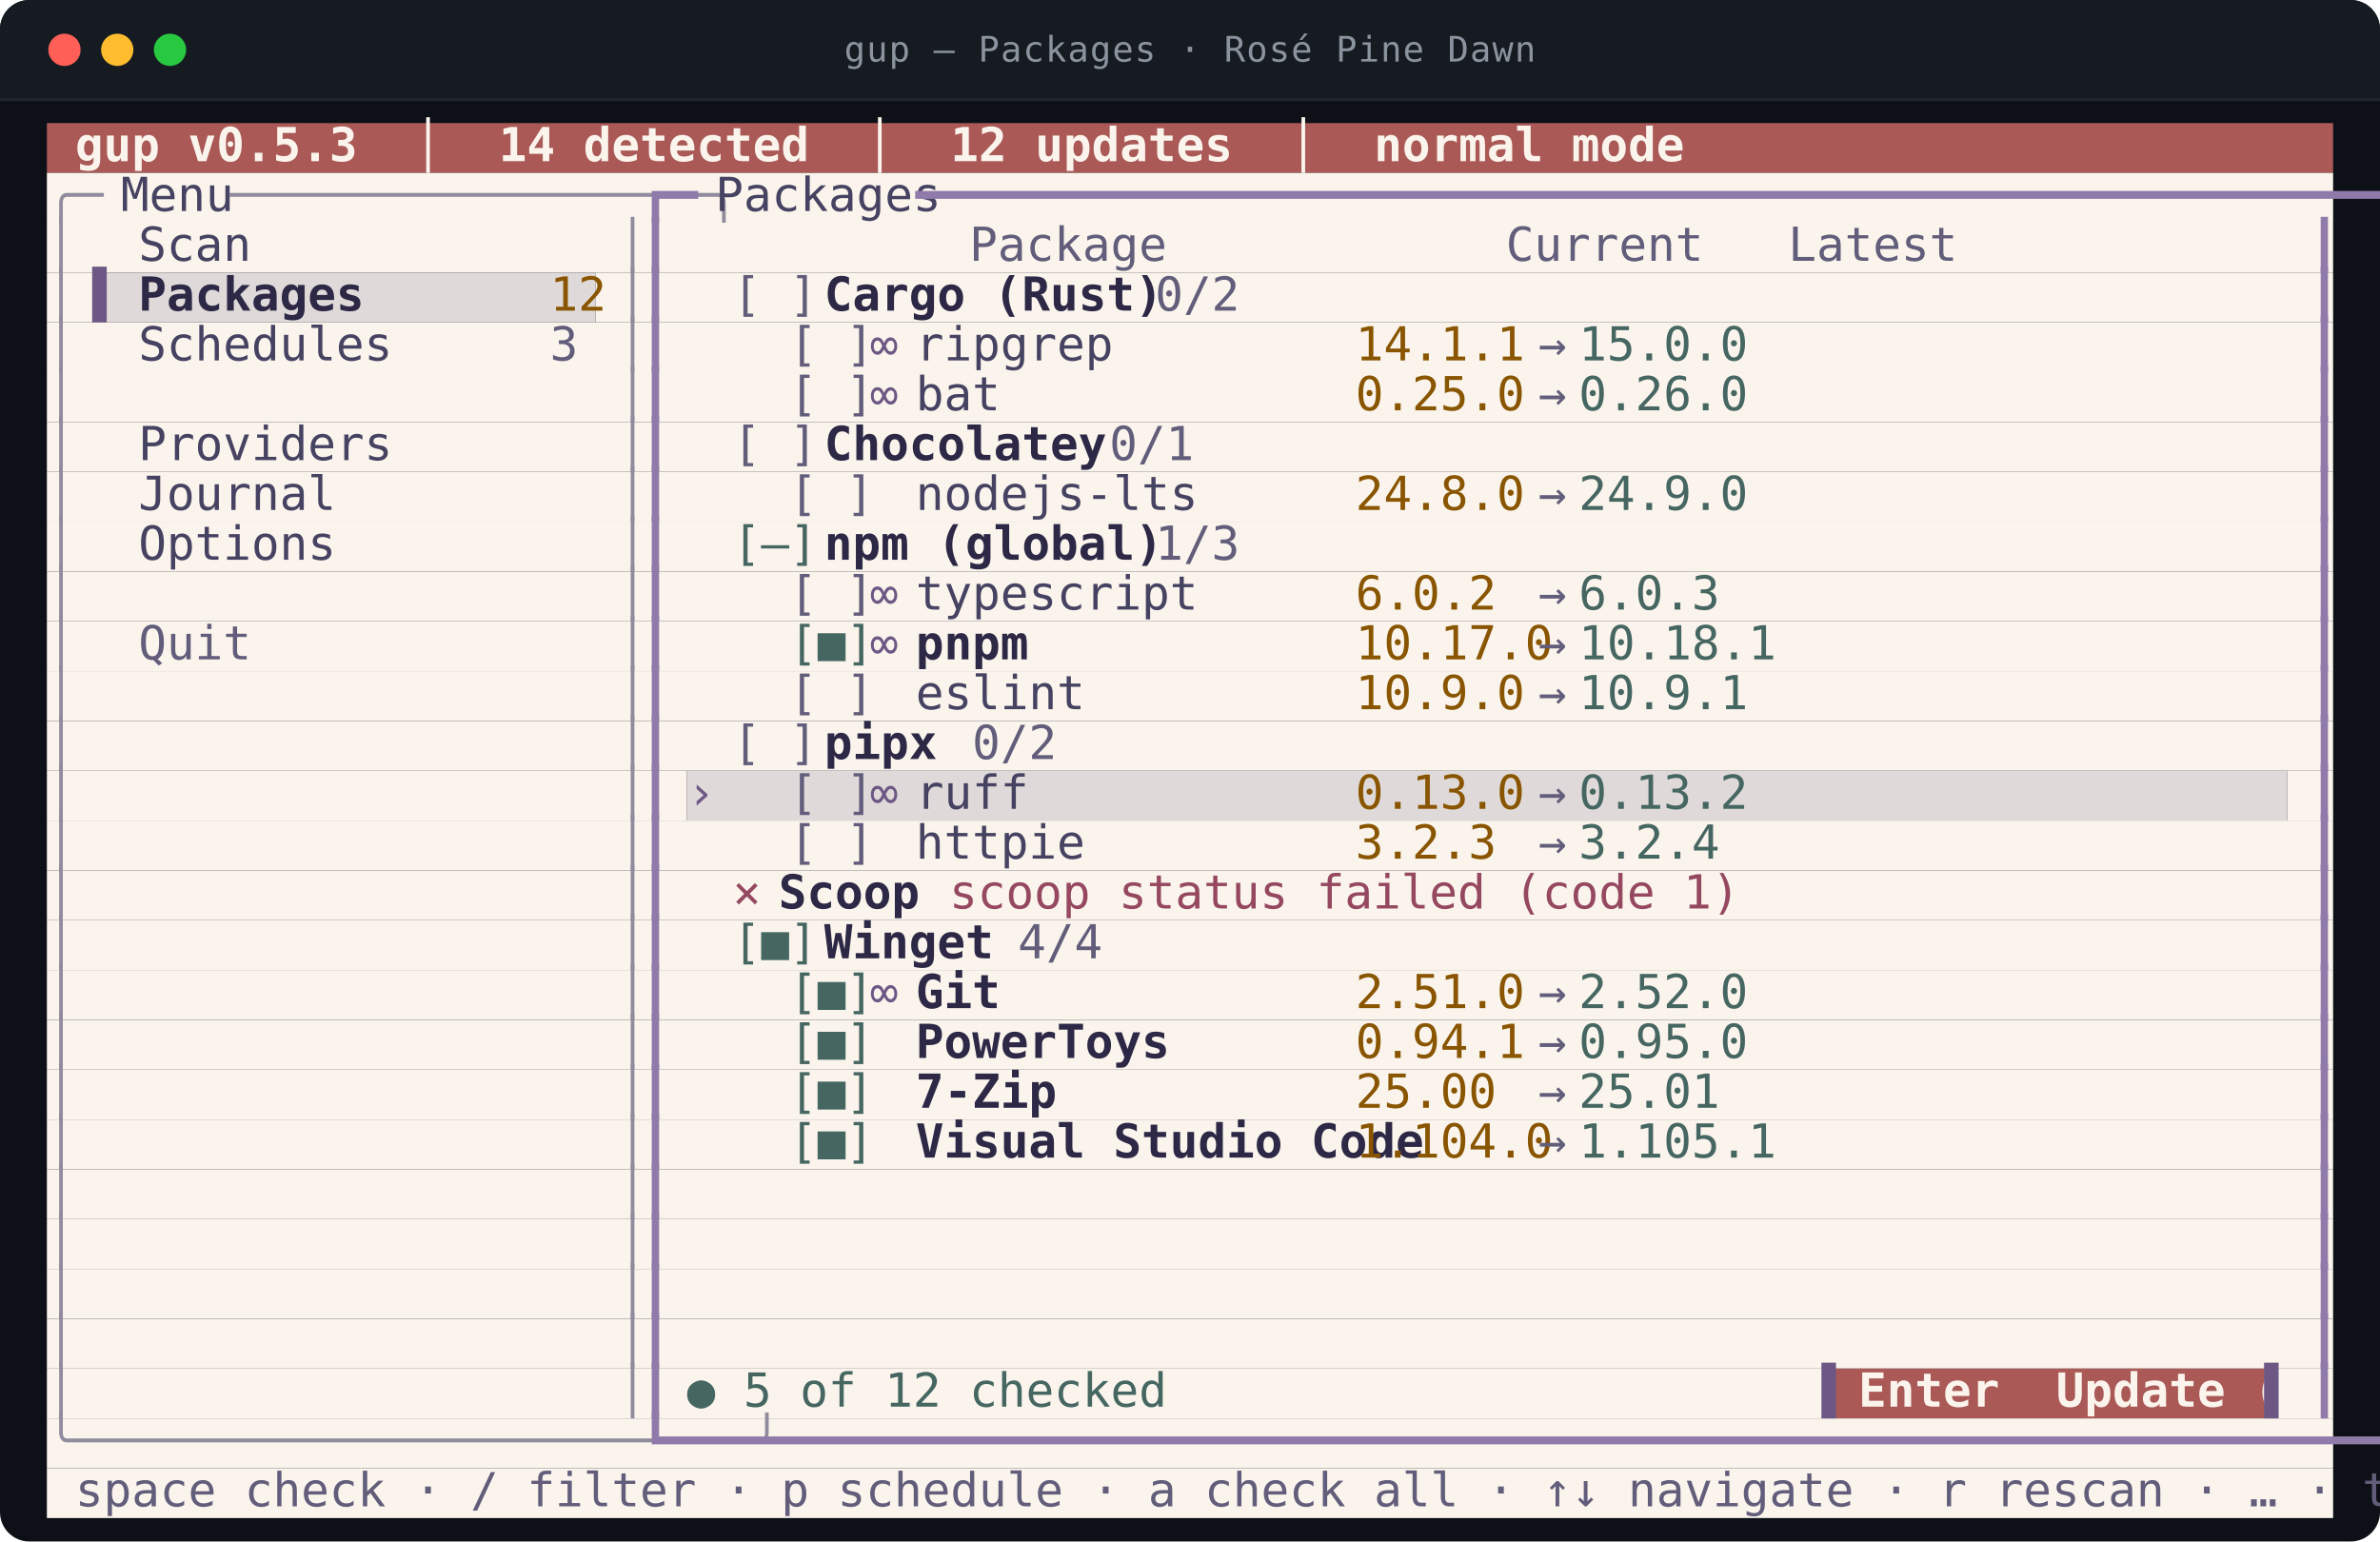
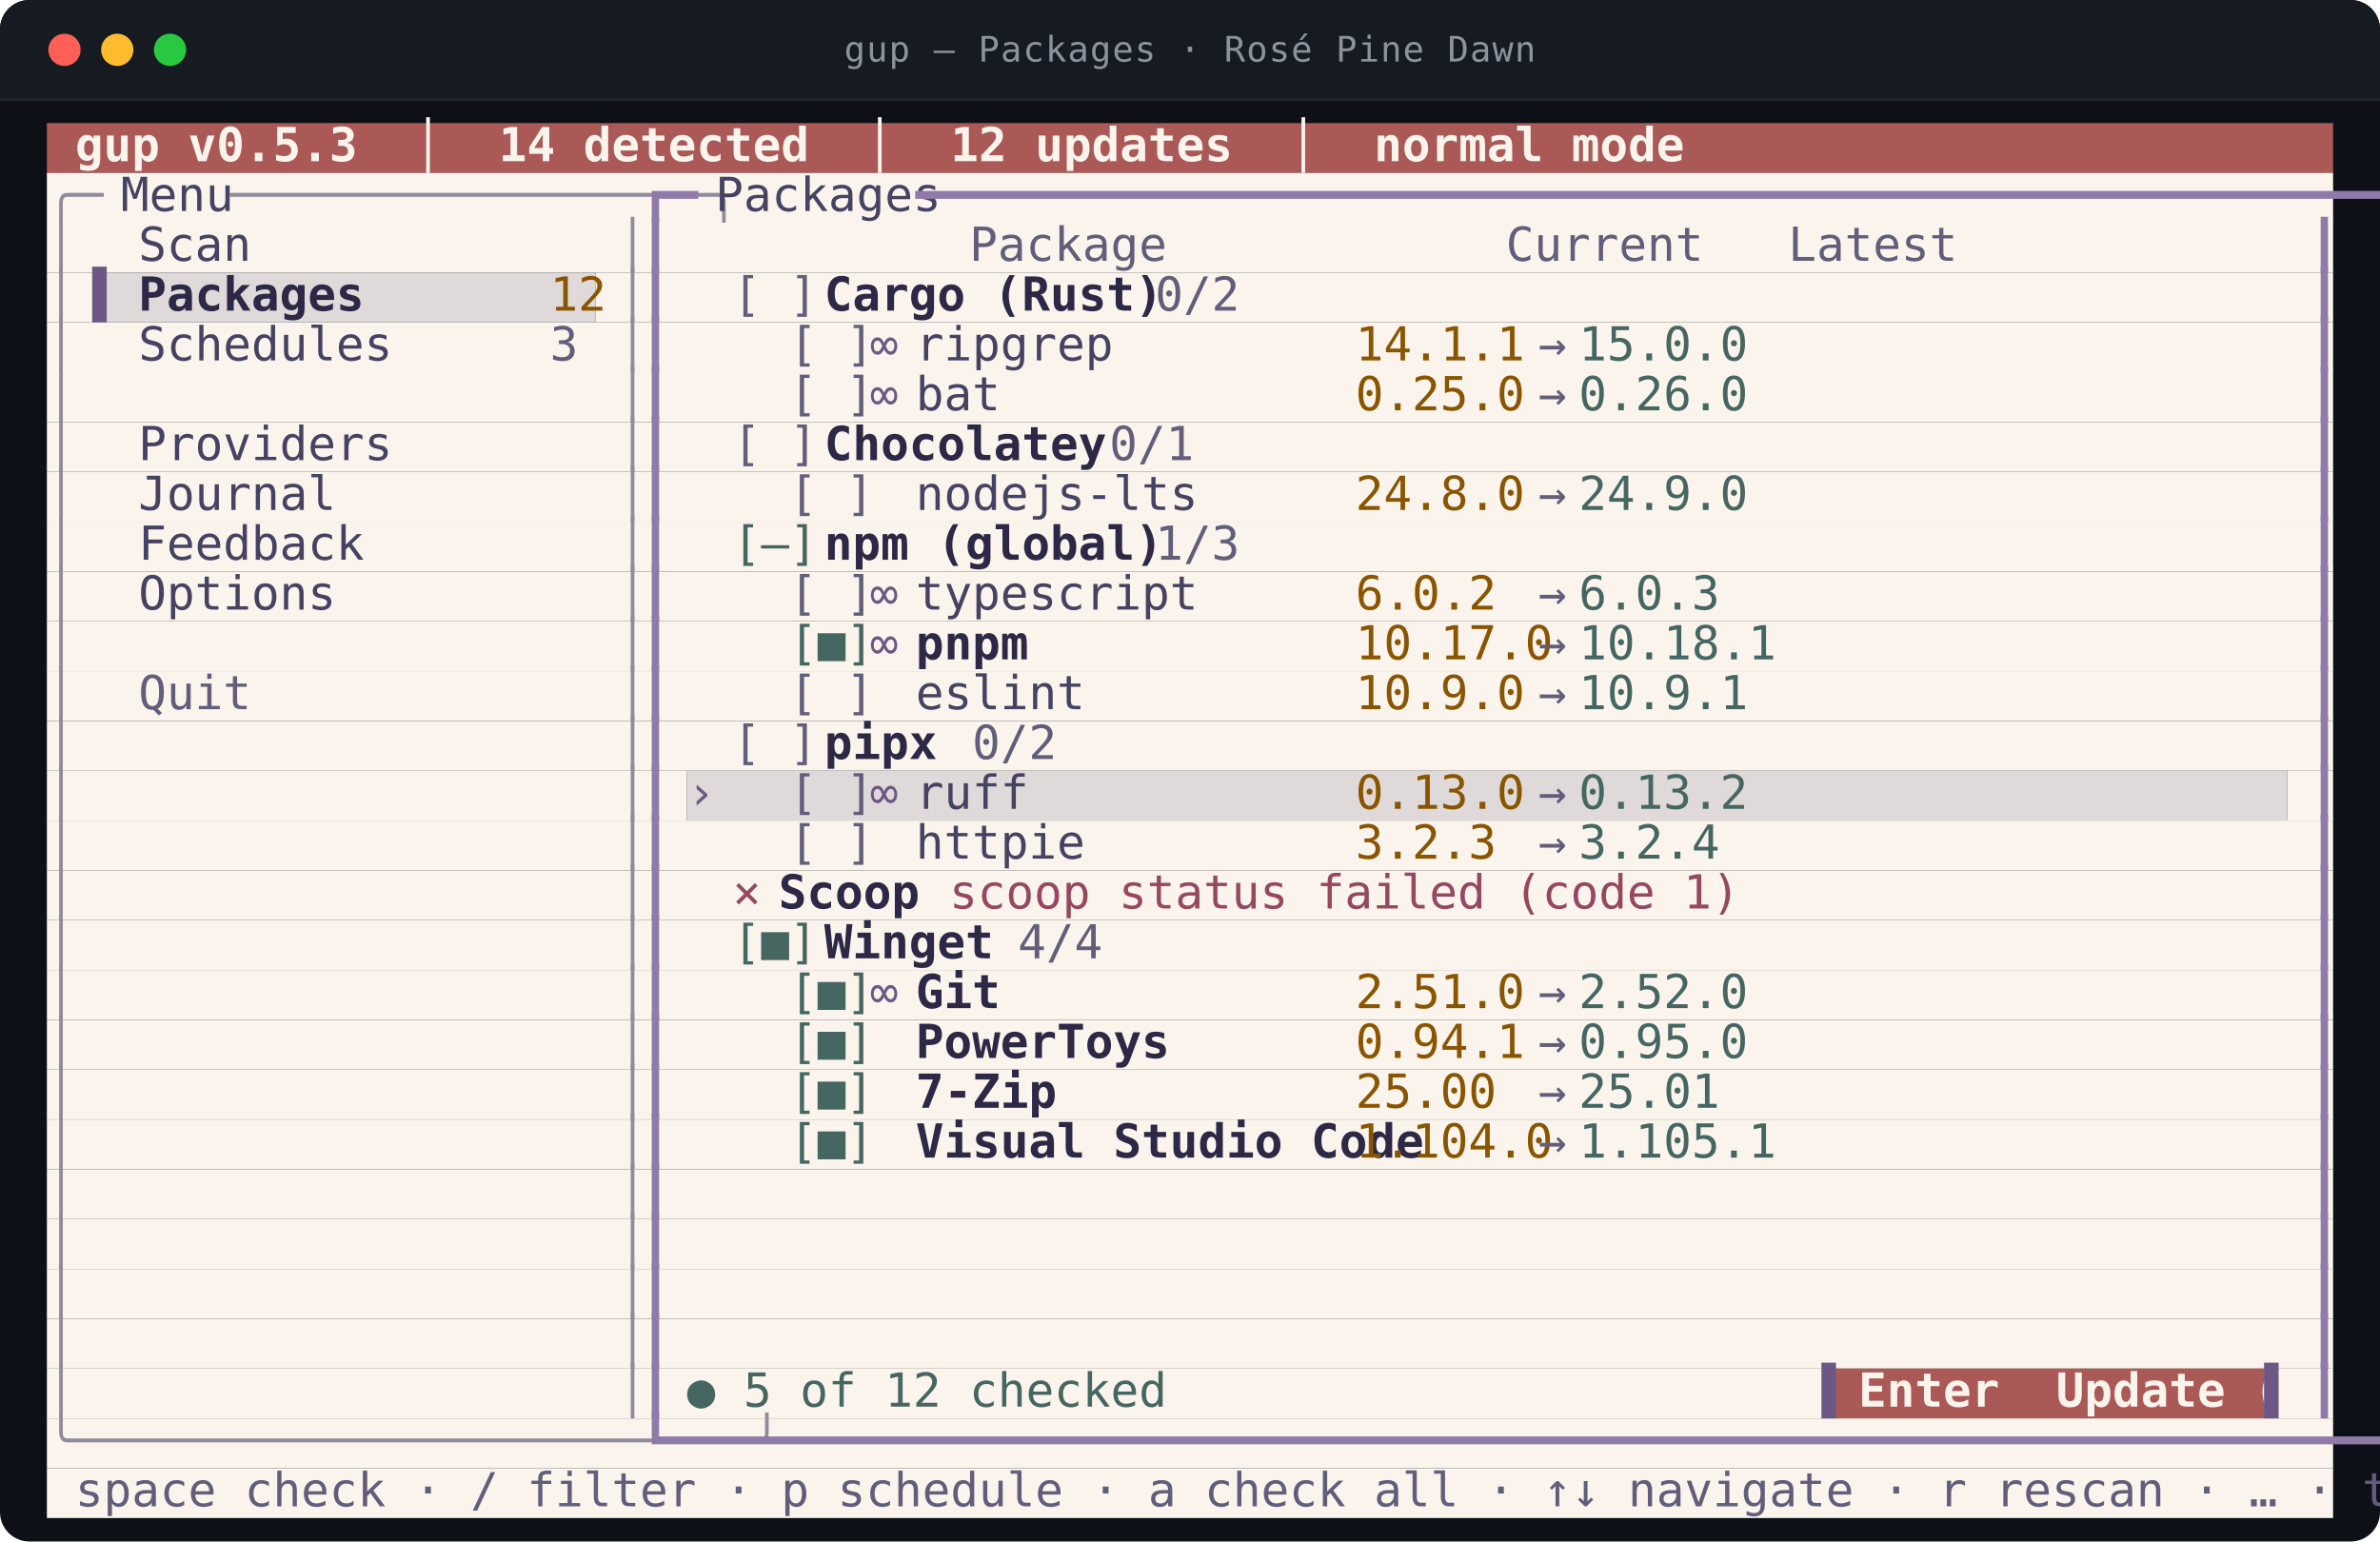
<svg xmlns="http://www.w3.org/2000/svg" viewBox="0 0 812.0 526.0" width="812.0" height="526.0" role="img" aria-labelledby="t d">
  <style>
text{font-family:ui-monospace,SFMono-Regular,"SF Mono",Menlo,Consolas,"DejaVu Sans Mono",monospace;font-size:16px}
.t{font-size:12px;letter-spacing:.4px;fill:#8b949e}
.b{font-weight:700}
.i{font-style:italic}
.u{text-decoration:underline}
.s{text-decoration:line-through}
.us{text-decoration:underline line-through}
.d{opacity:0.62}
.c0{fill:#aa5956}
.c1{fill:#faf4ed}
.c2{fill:#dfdad9}
.c3{fill:#908b9d}
.c4{fill:#464261}
.c5{fill:#907aa9}
.c6{fill:#625d7a}
.c7{fill:#6d5784}
.c8{fill:#2c2845}
.c9{fill:#895500}
.c10{fill:#466661}
.c11{fill:#95485f}
</style>
  <rect y="0.0" width="812.0" height="526.0" rx="10.0" fill="#0d1117" />
  <rect y="0.0" width="812.0" height="34.0" rx="10.0" fill="#161b22" />
  <rect y="24.0" width="812.0" height="10.0" fill="#161b22" />
  <line x1="0.0" y1="34.0" x2="812.0" y2="34.0" stroke="#21262d" />
  <circle cx="22.0" cy="17.0" r="5.5" fill="#ff5f57" />
  <circle cx="40.0" cy="17.0" r="5.5" fill="#febc2e" />
  <circle cx="58.0" cy="17.0" r="5.5" fill="#28c840" />
  <text class="t" x="406.0" y="21.0" text-anchor="middle">gup — Packages · Rosé Pine Dawn</text>
  <rect class="c0" x="16.0" y="42.0" width="780.0" height="17.0" />
  <rect class="c1" x="16.0" y="59.0" width="780.0" height="17.0" />
  <rect class="c1" x="16.0" y="76.0" width="780.0" height="17.0" />
  <rect class="c1" x="16.0" y="93.0" width="15.6" height="17.0" />
  <rect class="c2" x="31.6" y="93.0" width="171.6" height="17.0" />
  <rect class="c1" x="203.2" y="93.0" width="592.8" height="17.0" />
  <rect class="c1" x="16.0" y="110.0" width="780.0" height="17.0" />
  <rect class="c1" x="16.0" y="127.0" width="780.0" height="17.0" />
  <rect class="c1" x="16.0" y="144.0" width="780.0" height="17.0" />
  <rect class="c1" x="16.0" y="161.0" width="780.0" height="17.0" />
  <rect class="c1" x="16.0" y="178.0" width="780.0" height="17.0" />
  <rect class="c1" x="16.0" y="195.0" width="780.0" height="17.0" />
  <rect class="c1" x="16.0" y="212.0" width="780.0" height="17.0" />
  <rect class="c1" x="16.0" y="229.0" width="780.0" height="17.0" />
  <rect class="c1" x="16.0" y="246.0" width="780.0" height="17.0" />
  <rect class="c1" x="16.0" y="263.0" width="218.4" height="17.0" />
  <rect class="c2" x="234.4" y="263.0" width="546.0" height="17.0" />
  <rect class="c1" x="780.4" y="263.0" width="15.6" height="17.0" />
  <rect class="c1" x="16.0" y="280.0" width="780.0" height="17.0" />
  <rect class="c1" x="16.0" y="297.0" width="780.0" height="17.0" />
  <rect class="c1" x="16.0" y="314.0" width="780.0" height="17.0" />
  <rect class="c1" x="16.0" y="331.0" width="780.0" height="17.0" />
  <rect class="c1" x="16.0" y="348.0" width="780.0" height="17.0" />
  <rect class="c1" x="16.0" y="365.0" width="780.0" height="17.0" />
  <rect class="c1" x="16.0" y="382.0" width="780.0" height="17.0" />
  <rect class="c1" x="16.0" y="399.0" width="780.0" height="17.0" />
  <rect class="c1" x="16.0" y="416.0" width="780.0" height="17.0" />
  <rect class="c1" x="16.0" y="433.0" width="780.0" height="17.0" />
  <rect class="c1" x="16.0" y="450.0" width="780.0" height="17.0" />
  <rect class="c1" x="16.0" y="467.0" width="608.4" height="17.0" />
  <rect class="c0" x="624.4" y="467.0" width="148.2" height="17.0" />
  <rect class="c1" x="772.6" y="467.0" width="23.4" height="17.0" />
  <rect class="c1" x="16.0" y="484.0" width="780.0" height="17.0" />
  <rect class="c1" x="16.0" y="501.0" width="780.0" height="17.0" />
  <text class="c1 b" x="16.0" y="55.0" textLength="452.4" lengthAdjust="spacingAndGlyphs" xml:space="preserve"> gup v0.5.3  │  14 detected  │  12 updates  │  normal mode</text>
  <text class="c3" x="16.0" y="72.0" textLength="15.6" lengthAdjust="spacingAndGlyphs" xml:space="preserve">╭─</text>
  <text class="c4" x="31.6" y="72.0" textLength="46.8" lengthAdjust="spacingAndGlyphs" xml:space="preserve"> Menu </text>
  <text class="c3" x="78.4" y="72.0" textLength="140.4" lengthAdjust="spacingAndGlyphs" xml:space="preserve">─────────────────╮</text>
  <text class="c5" x="218.8" y="72.0" textLength="15.6" lengthAdjust="spacingAndGlyphs" xml:space="preserve">┏━</text>
  <text class="c4" x="234.4" y="72.0" textLength="78.0" lengthAdjust="spacingAndGlyphs" xml:space="preserve"> Packages </text>
  <text class="c5" x="312.4" y="72.0" textLength="483.6" lengthAdjust="spacingAndGlyphs" xml:space="preserve">━━━━━━━━━━━━━━━━━━━━━━━━━━━━━━━━━━━━━━━━━━━━━━━━━━━━━━━━━━━━━┓</text>
  <text class="c3" x="16.0" y="89.0" textLength="7.8" lengthAdjust="spacingAndGlyphs" xml:space="preserve">│</text>
  <text class="c4" x="47.2" y="89.0" textLength="140.4" lengthAdjust="spacingAndGlyphs" xml:space="preserve">Scan              </text>
  <text class="c3" x="211.0" y="89.0" textLength="7.8" lengthAdjust="spacingAndGlyphs" xml:space="preserve">│</text>
  <text class="c5" x="218.8" y="89.0" textLength="7.8" lengthAdjust="spacingAndGlyphs" xml:space="preserve">┃</text>
  <text class="c6" x="234.4" y="89.0" textLength="366.6" lengthAdjust="spacingAndGlyphs" xml:space="preserve">          Package            Current   Latest  </text>
  <text class="c5" x="788.2" y="89.0" textLength="7.8" lengthAdjust="spacingAndGlyphs" xml:space="preserve">┃</text>
  <text class="c3" x="16.0" y="106.0" textLength="7.8" lengthAdjust="spacingAndGlyphs" xml:space="preserve">│</text>
  <text class="c7" x="31.6" y="106.0" textLength="15.6" lengthAdjust="spacingAndGlyphs" xml:space="preserve">▌ </text>
  <text class="c8 b" x="47.2" y="106.0" textLength="140.4" lengthAdjust="spacingAndGlyphs" xml:space="preserve">Packages          </text>
  <text class="c9" x="187.6" y="106.0" textLength="15.6" lengthAdjust="spacingAndGlyphs" xml:space="preserve">12</text>
  <text class="c3" x="211.0" y="106.0" textLength="7.8" lengthAdjust="spacingAndGlyphs" xml:space="preserve">│</text>
  <text class="c5" x="218.8" y="106.0" textLength="7.8" lengthAdjust="spacingAndGlyphs" xml:space="preserve">┃</text>
  <text class="c6" x="250.0" y="106.0" textLength="31.2" lengthAdjust="spacingAndGlyphs" xml:space="preserve">[ ] </text>
  <text class="c8 b" x="281.2" y="106.0" textLength="93.6" lengthAdjust="spacingAndGlyphs" xml:space="preserve">Cargo (Rust)</text>
  <text class="c6" x="374.8" y="106.0" textLength="39.0" lengthAdjust="spacingAndGlyphs" xml:space="preserve">  0/2</text>
  <text class="c5" x="788.2" y="106.0" textLength="7.8" lengthAdjust="spacingAndGlyphs" xml:space="preserve">┃</text>
  <text class="c3" x="16.0" y="123.0" textLength="7.8" lengthAdjust="spacingAndGlyphs" xml:space="preserve">│</text>
  <text class="c4" x="47.2" y="123.0" textLength="140.4" lengthAdjust="spacingAndGlyphs" xml:space="preserve">Schedules         </text>
  <text class="c6" x="187.6" y="123.0" textLength="7.8" lengthAdjust="spacingAndGlyphs" xml:space="preserve">3</text>
  <text class="c3" x="211.0" y="123.0" textLength="7.8" lengthAdjust="spacingAndGlyphs" xml:space="preserve">│</text>
  <text class="c5" x="218.8" y="123.0" textLength="7.8" lengthAdjust="spacingAndGlyphs" xml:space="preserve">┃</text>
  <text class="c6" x="250.0" y="123.0" textLength="46.8" lengthAdjust="spacingAndGlyphs" xml:space="preserve">  [ ] </text>
  <text class="c7" x="296.8" y="123.0" textLength="15.6" lengthAdjust="spacingAndGlyphs" xml:space="preserve">∞ </text>
  <text class="c4" x="312.4" y="123.0" textLength="140.4" lengthAdjust="spacingAndGlyphs" xml:space="preserve">ripgrep           </text>
  <text class="c9" x="452.8" y="123.0" textLength="62.4" lengthAdjust="spacingAndGlyphs" xml:space="preserve"> 14.1.1 </text>
  <text class="c6" x="515.2" y="123.0" textLength="23.4" lengthAdjust="spacingAndGlyphs" xml:space="preserve"> → </text>
  <text class="c10" x="538.6" y="123.0" textLength="54.6" lengthAdjust="spacingAndGlyphs" xml:space="preserve">15.0.0 </text>
  <text class="c5" x="788.2" y="123.0" textLength="7.8" lengthAdjust="spacingAndGlyphs" xml:space="preserve">┃</text>
  <text class="c3" x="16.0" y="140.0" textLength="7.8" lengthAdjust="spacingAndGlyphs" xml:space="preserve">│</text>
  <text class="c3" x="211.0" y="140.0" textLength="7.8" lengthAdjust="spacingAndGlyphs" xml:space="preserve">│</text>
  <text class="c5" x="218.8" y="140.0" textLength="7.8" lengthAdjust="spacingAndGlyphs" xml:space="preserve">┃</text>
  <text class="c6" x="250.0" y="140.0" textLength="46.8" lengthAdjust="spacingAndGlyphs" xml:space="preserve">  [ ] </text>
  <text class="c7" x="296.8" y="140.0" textLength="15.6" lengthAdjust="spacingAndGlyphs" xml:space="preserve">∞ </text>
  <text class="c4" x="312.4" y="140.0" textLength="140.4" lengthAdjust="spacingAndGlyphs" xml:space="preserve">bat               </text>
  <text class="c9" x="452.8" y="140.0" textLength="62.4" lengthAdjust="spacingAndGlyphs" xml:space="preserve"> 0.25.0 </text>
  <text class="c6" x="515.2" y="140.0" textLength="23.4" lengthAdjust="spacingAndGlyphs" xml:space="preserve"> → </text>
  <text class="c10" x="538.6" y="140.0" textLength="54.6" lengthAdjust="spacingAndGlyphs" xml:space="preserve">0.26.0 </text>
  <text class="c5" x="788.2" y="140.0" textLength="7.8" lengthAdjust="spacingAndGlyphs" xml:space="preserve">┃</text>
  <text class="c3" x="16.0" y="157.0" textLength="7.8" lengthAdjust="spacingAndGlyphs" xml:space="preserve">│</text>
  <text class="c4" x="47.2" y="157.0" textLength="140.4" lengthAdjust="spacingAndGlyphs" xml:space="preserve">Providers         </text>
  <text class="c3" x="211.0" y="157.0" textLength="7.8" lengthAdjust="spacingAndGlyphs" xml:space="preserve">│</text>
  <text class="c5" x="218.8" y="157.0" textLength="7.8" lengthAdjust="spacingAndGlyphs" xml:space="preserve">┃</text>
  <text class="c6" x="250.0" y="157.0" textLength="31.2" lengthAdjust="spacingAndGlyphs" xml:space="preserve">[ ] </text>
  <text class="c8 b" x="281.2" y="157.0" textLength="78.0" lengthAdjust="spacingAndGlyphs" xml:space="preserve">Chocolatey</text>
  <text class="c6" x="359.2" y="157.0" textLength="39.0" lengthAdjust="spacingAndGlyphs" xml:space="preserve">  0/1</text>
  <text class="c5" x="788.2" y="157.0" textLength="7.8" lengthAdjust="spacingAndGlyphs" xml:space="preserve">┃</text>
  <text class="c3" x="16.0" y="174.0" textLength="7.8" lengthAdjust="spacingAndGlyphs" xml:space="preserve">│</text>
  <text class="c4" x="47.2" y="174.0" textLength="140.4" lengthAdjust="spacingAndGlyphs" xml:space="preserve">Journal           </text>
  <text class="c3" x="211.0" y="174.0" textLength="7.8" lengthAdjust="spacingAndGlyphs" xml:space="preserve">│</text>
  <text class="c5" x="218.8" y="174.0" textLength="7.8" lengthAdjust="spacingAndGlyphs" xml:space="preserve">┃</text>
  <text class="c6" x="250.0" y="174.0" textLength="46.8" lengthAdjust="spacingAndGlyphs" xml:space="preserve">  [ ] </text>
  <text class="c4" x="312.4" y="174.0" textLength="140.4" lengthAdjust="spacingAndGlyphs" xml:space="preserve">nodejs-lts        </text>
  <text class="c9" x="452.8" y="174.0" textLength="62.4" lengthAdjust="spacingAndGlyphs" xml:space="preserve"> 24.8.0 </text>
  <text class="c6" x="515.2" y="174.0" textLength="23.4" lengthAdjust="spacingAndGlyphs" xml:space="preserve"> → </text>
  <text class="c10" x="538.6" y="174.0" textLength="54.6" lengthAdjust="spacingAndGlyphs" xml:space="preserve">24.9.0 </text>
  <text class="c5" x="788.2" y="174.0" textLength="7.8" lengthAdjust="spacingAndGlyphs" xml:space="preserve">┃</text>
  <text class="c3" x="16.0" y="191.0" textLength="7.8" lengthAdjust="spacingAndGlyphs" xml:space="preserve">│</text>
-   <text class="c4" x="47.2" y="191.0" textLength="140.4" lengthAdjust="spacingAndGlyphs" xml:space="preserve">Options           </text>
+   <text class="c4" x="47.2" y="191.0" textLength="140.4" lengthAdjust="spacingAndGlyphs" xml:space="preserve">Feedback          </text>
  <text class="c3" x="211.0" y="191.0" textLength="7.8" lengthAdjust="spacingAndGlyphs" xml:space="preserve">│</text>
  <text class="c5" x="218.8" y="191.0" textLength="7.8" lengthAdjust="spacingAndGlyphs" xml:space="preserve">┃</text>
  <text class="c10" x="250.0" y="191.0" textLength="31.2" lengthAdjust="spacingAndGlyphs" xml:space="preserve">[–] </text>
  <text class="c8 b" x="281.2" y="191.0" textLength="93.6" lengthAdjust="spacingAndGlyphs" xml:space="preserve">npm (global)</text>
  <text class="c6" x="374.8" y="191.0" textLength="39.0" lengthAdjust="spacingAndGlyphs" xml:space="preserve">  1/3</text>
  <text class="c5" x="788.2" y="191.0" textLength="7.8" lengthAdjust="spacingAndGlyphs" xml:space="preserve">┃</text>
  <text class="c3" x="16.0" y="208.0" textLength="7.8" lengthAdjust="spacingAndGlyphs" xml:space="preserve">│</text>
+   <text class="c4" x="47.2" y="208.0" textLength="140.4" lengthAdjust="spacingAndGlyphs" xml:space="preserve">Options           </text>
  <text class="c3" x="211.0" y="208.0" textLength="7.8" lengthAdjust="spacingAndGlyphs" xml:space="preserve">│</text>
  <text class="c5" x="218.8" y="208.0" textLength="7.8" lengthAdjust="spacingAndGlyphs" xml:space="preserve">┃</text>
  <text class="c6" x="250.0" y="208.0" textLength="46.8" lengthAdjust="spacingAndGlyphs" xml:space="preserve">  [ ] </text>
  <text class="c7" x="296.8" y="208.0" textLength="15.6" lengthAdjust="spacingAndGlyphs" xml:space="preserve">∞ </text>
  <text class="c4" x="312.4" y="208.0" textLength="140.4" lengthAdjust="spacingAndGlyphs" xml:space="preserve">typescript        </text>
  <text class="c9" x="452.8" y="208.0" textLength="62.4" lengthAdjust="spacingAndGlyphs" xml:space="preserve"> 6.0.2  </text>
  <text class="c6" x="515.2" y="208.0" textLength="23.4" lengthAdjust="spacingAndGlyphs" xml:space="preserve"> → </text>
  <text class="c10" x="538.6" y="208.0" textLength="54.6" lengthAdjust="spacingAndGlyphs" xml:space="preserve">6.0.3  </text>
  <text class="c5" x="788.2" y="208.0" textLength="7.8" lengthAdjust="spacingAndGlyphs" xml:space="preserve">┃</text>
  <text class="c3" x="16.0" y="225.0" textLength="7.8" lengthAdjust="spacingAndGlyphs" xml:space="preserve">│</text>
-   <text class="c6" x="47.2" y="225.0" textLength="140.4" lengthAdjust="spacingAndGlyphs" xml:space="preserve">Quit              </text>
  <text class="c3" x="211.0" y="225.0" textLength="7.8" lengthAdjust="spacingAndGlyphs" xml:space="preserve">│</text>
  <text class="c5" x="218.8" y="225.0" textLength="7.8" lengthAdjust="spacingAndGlyphs" xml:space="preserve">┃</text>
  <text class="c10" x="250.0" y="225.0" textLength="46.8" lengthAdjust="spacingAndGlyphs" xml:space="preserve">  [■] </text>
  <text class="c7" x="296.8" y="225.0" textLength="15.6" lengthAdjust="spacingAndGlyphs" xml:space="preserve">∞ </text>
  <text class="c8 b" x="312.4" y="225.0" textLength="140.4" lengthAdjust="spacingAndGlyphs" xml:space="preserve">pnpm              </text>
  <text class="c9" x="452.8" y="225.0" textLength="62.4" lengthAdjust="spacingAndGlyphs" xml:space="preserve"> 10.17.0</text>
  <text class="c6" x="515.2" y="225.0" textLength="23.4" lengthAdjust="spacingAndGlyphs" xml:space="preserve"> → </text>
  <text class="c10" x="538.6" y="225.0" textLength="54.6" lengthAdjust="spacingAndGlyphs" xml:space="preserve">10.18.1</text>
  <text class="c5" x="788.2" y="225.0" textLength="7.8" lengthAdjust="spacingAndGlyphs" xml:space="preserve">┃</text>
  <text class="c3" x="16.0" y="242.0" textLength="7.8" lengthAdjust="spacingAndGlyphs" xml:space="preserve">│</text>
+   <text class="c6" x="47.2" y="242.0" textLength="140.4" lengthAdjust="spacingAndGlyphs" xml:space="preserve">Quit              </text>
  <text class="c3" x="211.0" y="242.0" textLength="7.8" lengthAdjust="spacingAndGlyphs" xml:space="preserve">│</text>
  <text class="c5" x="218.8" y="242.0" textLength="7.8" lengthAdjust="spacingAndGlyphs" xml:space="preserve">┃</text>
  <text class="c6" x="250.0" y="242.0" textLength="46.8" lengthAdjust="spacingAndGlyphs" xml:space="preserve">  [ ] </text>
  <text class="c4" x="312.4" y="242.0" textLength="140.4" lengthAdjust="spacingAndGlyphs" xml:space="preserve">eslint            </text>
  <text class="c9" x="452.8" y="242.0" textLength="62.4" lengthAdjust="spacingAndGlyphs" xml:space="preserve"> 10.9.0 </text>
  <text class="c6" x="515.2" y="242.0" textLength="23.4" lengthAdjust="spacingAndGlyphs" xml:space="preserve"> → </text>
  <text class="c10" x="538.6" y="242.0" textLength="54.6" lengthAdjust="spacingAndGlyphs" xml:space="preserve">10.9.1 </text>
  <text class="c5" x="788.2" y="242.0" textLength="7.8" lengthAdjust="spacingAndGlyphs" xml:space="preserve">┃</text>
  <text class="c3" x="16.0" y="259.0" textLength="7.8" lengthAdjust="spacingAndGlyphs" xml:space="preserve">│</text>
  <text class="c3" x="211.0" y="259.0" textLength="7.8" lengthAdjust="spacingAndGlyphs" xml:space="preserve">│</text>
  <text class="c5" x="218.8" y="259.0" textLength="7.8" lengthAdjust="spacingAndGlyphs" xml:space="preserve">┃</text>
  <text class="c6" x="250.0" y="259.0" textLength="31.2" lengthAdjust="spacingAndGlyphs" xml:space="preserve">[ ] </text>
  <text class="c8 b" x="281.2" y="259.0" textLength="31.2" lengthAdjust="spacingAndGlyphs" xml:space="preserve">pipx</text>
  <text class="c6" x="312.4" y="259.0" textLength="39.0" lengthAdjust="spacingAndGlyphs" xml:space="preserve">  0/2</text>
  <text class="c5" x="788.2" y="259.0" textLength="7.8" lengthAdjust="spacingAndGlyphs" xml:space="preserve">┃</text>
  <text class="c3" x="16.0" y="276.0" textLength="7.8" lengthAdjust="spacingAndGlyphs" xml:space="preserve">│</text>
  <text class="c3" x="211.0" y="276.0" textLength="7.8" lengthAdjust="spacingAndGlyphs" xml:space="preserve">│</text>
  <text class="c5" x="218.8" y="276.0" textLength="7.8" lengthAdjust="spacingAndGlyphs" xml:space="preserve">┃</text>
  <text class="c7" x="234.4" y="276.0" textLength="15.6" lengthAdjust="spacingAndGlyphs" xml:space="preserve">› </text>
  <text class="c6" x="250.0" y="276.0" textLength="46.8" lengthAdjust="spacingAndGlyphs" xml:space="preserve">  [ ] </text>
  <text class="c7" x="296.8" y="276.0" textLength="15.6" lengthAdjust="spacingAndGlyphs" xml:space="preserve">∞ </text>
  <text class="c4" x="312.4" y="276.0" textLength="140.4" lengthAdjust="spacingAndGlyphs" xml:space="preserve">ruff              </text>
  <text class="c9" x="452.8" y="276.0" textLength="62.4" lengthAdjust="spacingAndGlyphs" xml:space="preserve"> 0.13.0 </text>
  <text class="c6" x="515.2" y="276.0" textLength="23.4" lengthAdjust="spacingAndGlyphs" xml:space="preserve"> → </text>
  <text class="c10" x="538.6" y="276.0" textLength="54.6" lengthAdjust="spacingAndGlyphs" xml:space="preserve">0.13.2 </text>
  <text class="c5" x="788.2" y="276.0" textLength="7.8" lengthAdjust="spacingAndGlyphs" xml:space="preserve">┃</text>
  <text class="c3" x="16.0" y="293.0" textLength="7.8" lengthAdjust="spacingAndGlyphs" xml:space="preserve">│</text>
  <text class="c3" x="211.0" y="293.0" textLength="7.8" lengthAdjust="spacingAndGlyphs" xml:space="preserve">│</text>
  <text class="c5" x="218.8" y="293.0" textLength="7.8" lengthAdjust="spacingAndGlyphs" xml:space="preserve">┃</text>
  <text class="c6" x="250.0" y="293.0" textLength="46.8" lengthAdjust="spacingAndGlyphs" xml:space="preserve">  [ ] </text>
  <text class="c4" x="312.4" y="293.0" textLength="140.4" lengthAdjust="spacingAndGlyphs" xml:space="preserve">httpie            </text>
  <text class="c9" x="452.8" y="293.0" textLength="62.4" lengthAdjust="spacingAndGlyphs" xml:space="preserve"> 3.2.3  </text>
  <text class="c6" x="515.2" y="293.0" textLength="23.4" lengthAdjust="spacingAndGlyphs" xml:space="preserve"> → </text>
  <text class="c10" x="538.6" y="293.0" textLength="54.6" lengthAdjust="spacingAndGlyphs" xml:space="preserve">3.2.4  </text>
  <text class="c5" x="788.2" y="293.0" textLength="7.8" lengthAdjust="spacingAndGlyphs" xml:space="preserve">┃</text>
  <text class="c3" x="16.0" y="310.0" textLength="7.8" lengthAdjust="spacingAndGlyphs" xml:space="preserve">│</text>
  <text class="c3" x="211.0" y="310.0" textLength="7.8" lengthAdjust="spacingAndGlyphs" xml:space="preserve">│</text>
  <text class="c5" x="218.8" y="310.0" textLength="7.8" lengthAdjust="spacingAndGlyphs" xml:space="preserve">┃</text>
  <text class="c11" x="250.0" y="310.0" textLength="15.6" lengthAdjust="spacingAndGlyphs" xml:space="preserve">× </text>
  <text class="c8 b" x="265.6" y="310.0" textLength="39.0" lengthAdjust="spacingAndGlyphs" xml:space="preserve">Scoop</text>
  <text class="c11" x="304.6" y="310.0" textLength="234.0" lengthAdjust="spacingAndGlyphs" xml:space="preserve">  scoop status failed (code 1)</text>
  <text class="c5" x="788.2" y="310.0" textLength="7.8" lengthAdjust="spacingAndGlyphs" xml:space="preserve">┃</text>
  <text class="c3" x="16.0" y="327.0" textLength="7.8" lengthAdjust="spacingAndGlyphs" xml:space="preserve">│</text>
  <text class="c3" x="211.0" y="327.0" textLength="7.8" lengthAdjust="spacingAndGlyphs" xml:space="preserve">│</text>
  <text class="c5" x="218.8" y="327.0" textLength="7.8" lengthAdjust="spacingAndGlyphs" xml:space="preserve">┃</text>
  <text class="c10" x="250.0" y="327.0" textLength="31.2" lengthAdjust="spacingAndGlyphs" xml:space="preserve">[■] </text>
  <text class="c8 b" x="281.2" y="327.0" textLength="46.8" lengthAdjust="spacingAndGlyphs" xml:space="preserve">Winget</text>
  <text class="c6" x="328.0" y="327.0" textLength="39.0" lengthAdjust="spacingAndGlyphs" xml:space="preserve">  4/4</text>
  <text class="c5" x="788.2" y="327.0" textLength="7.8" lengthAdjust="spacingAndGlyphs" xml:space="preserve">┃</text>
  <text class="c3" x="16.0" y="344.0" textLength="7.8" lengthAdjust="spacingAndGlyphs" xml:space="preserve">│</text>
  <text class="c3" x="211.0" y="344.0" textLength="7.8" lengthAdjust="spacingAndGlyphs" xml:space="preserve">│</text>
  <text class="c5" x="218.8" y="344.0" textLength="7.8" lengthAdjust="spacingAndGlyphs" xml:space="preserve">┃</text>
  <text class="c10" x="250.0" y="344.0" textLength="46.8" lengthAdjust="spacingAndGlyphs" xml:space="preserve">  [■] </text>
  <text class="c7" x="296.8" y="344.0" textLength="15.6" lengthAdjust="spacingAndGlyphs" xml:space="preserve">∞ </text>
  <text class="c8 b" x="312.4" y="344.0" textLength="140.4" lengthAdjust="spacingAndGlyphs" xml:space="preserve">Git               </text>
  <text class="c9" x="452.8" y="344.0" textLength="62.4" lengthAdjust="spacingAndGlyphs" xml:space="preserve"> 2.51.0 </text>
  <text class="c6" x="515.2" y="344.0" textLength="23.4" lengthAdjust="spacingAndGlyphs" xml:space="preserve"> → </text>
  <text class="c10" x="538.6" y="344.0" textLength="54.6" lengthAdjust="spacingAndGlyphs" xml:space="preserve">2.52.0 </text>
  <text class="c5" x="788.2" y="344.0" textLength="7.8" lengthAdjust="spacingAndGlyphs" xml:space="preserve">┃</text>
  <text class="c3" x="16.0" y="361.0" textLength="7.8" lengthAdjust="spacingAndGlyphs" xml:space="preserve">│</text>
  <text class="c3" x="211.0" y="361.0" textLength="7.8" lengthAdjust="spacingAndGlyphs" xml:space="preserve">│</text>
  <text class="c5" x="218.8" y="361.0" textLength="7.8" lengthAdjust="spacingAndGlyphs" xml:space="preserve">┃</text>
  <text class="c10" x="250.0" y="361.0" textLength="46.8" lengthAdjust="spacingAndGlyphs" xml:space="preserve">  [■] </text>
  <text class="c8 b" x="312.4" y="361.0" textLength="140.4" lengthAdjust="spacingAndGlyphs" xml:space="preserve">PowerToys         </text>
  <text class="c9" x="452.8" y="361.0" textLength="62.4" lengthAdjust="spacingAndGlyphs" xml:space="preserve"> 0.94.1 </text>
  <text class="c6" x="515.2" y="361.0" textLength="23.4" lengthAdjust="spacingAndGlyphs" xml:space="preserve"> → </text>
  <text class="c10" x="538.6" y="361.0" textLength="54.6" lengthAdjust="spacingAndGlyphs" xml:space="preserve">0.95.0 </text>
  <text class="c5" x="788.2" y="361.0" textLength="7.8" lengthAdjust="spacingAndGlyphs" xml:space="preserve">┃</text>
  <text class="c3" x="16.0" y="378.0" textLength="7.8" lengthAdjust="spacingAndGlyphs" xml:space="preserve">│</text>
  <text class="c3" x="211.0" y="378.0" textLength="7.8" lengthAdjust="spacingAndGlyphs" xml:space="preserve">│</text>
  <text class="c5" x="218.8" y="378.0" textLength="7.8" lengthAdjust="spacingAndGlyphs" xml:space="preserve">┃</text>
  <text class="c10" x="250.0" y="378.0" textLength="46.8" lengthAdjust="spacingAndGlyphs" xml:space="preserve">  [■] </text>
  <text class="c8 b" x="312.4" y="378.0" textLength="140.4" lengthAdjust="spacingAndGlyphs" xml:space="preserve">7-Zip             </text>
  <text class="c9" x="452.8" y="378.0" textLength="62.4" lengthAdjust="spacingAndGlyphs" xml:space="preserve"> 25.00  </text>
  <text class="c6" x="515.2" y="378.0" textLength="23.4" lengthAdjust="spacingAndGlyphs" xml:space="preserve"> → </text>
  <text class="c10" x="538.6" y="378.0" textLength="54.6" lengthAdjust="spacingAndGlyphs" xml:space="preserve">25.01  </text>
  <text class="c5" x="788.2" y="378.0" textLength="7.8" lengthAdjust="spacingAndGlyphs" xml:space="preserve">┃</text>
  <text class="c3" x="16.0" y="395.0" textLength="7.8" lengthAdjust="spacingAndGlyphs" xml:space="preserve">│</text>
  <text class="c3" x="211.0" y="395.0" textLength="7.8" lengthAdjust="spacingAndGlyphs" xml:space="preserve">│</text>
  <text class="c5" x="218.8" y="395.0" textLength="7.8" lengthAdjust="spacingAndGlyphs" xml:space="preserve">┃</text>
  <text class="c10" x="250.0" y="395.0" textLength="46.8" lengthAdjust="spacingAndGlyphs" xml:space="preserve">  [■] </text>
  <text class="c8 b" x="312.4" y="395.0" textLength="140.4" lengthAdjust="spacingAndGlyphs" xml:space="preserve">Visual Studio Code</text>
  <text class="c9" x="452.8" y="395.0" textLength="62.4" lengthAdjust="spacingAndGlyphs" xml:space="preserve"> 1.104.0</text>
  <text class="c6" x="515.2" y="395.0" textLength="23.4" lengthAdjust="spacingAndGlyphs" xml:space="preserve"> → </text>
  <text class="c10" x="538.6" y="395.0" textLength="54.6" lengthAdjust="spacingAndGlyphs" xml:space="preserve">1.105.1</text>
  <text class="c5" x="788.2" y="395.0" textLength="7.8" lengthAdjust="spacingAndGlyphs" xml:space="preserve">┃</text>
  <text class="c3" x="16.0" y="412.0" textLength="7.8" lengthAdjust="spacingAndGlyphs" xml:space="preserve">│</text>
  <text class="c3" x="211.0" y="412.0" textLength="7.8" lengthAdjust="spacingAndGlyphs" xml:space="preserve">│</text>
  <text class="c5" x="218.8" y="412.0" textLength="7.8" lengthAdjust="spacingAndGlyphs" xml:space="preserve">┃</text>
  <text class="c5" x="788.2" y="412.0" textLength="7.8" lengthAdjust="spacingAndGlyphs" xml:space="preserve">┃</text>
  <text class="c3" x="16.0" y="429.0" textLength="7.8" lengthAdjust="spacingAndGlyphs" xml:space="preserve">│</text>
  <text class="c3" x="211.0" y="429.0" textLength="7.8" lengthAdjust="spacingAndGlyphs" xml:space="preserve">│</text>
  <text class="c5" x="218.8" y="429.0" textLength="7.8" lengthAdjust="spacingAndGlyphs" xml:space="preserve">┃</text>
  <text class="c5" x="788.2" y="429.0" textLength="7.8" lengthAdjust="spacingAndGlyphs" xml:space="preserve">┃</text>
  <text class="c3" x="16.0" y="446.0" textLength="7.8" lengthAdjust="spacingAndGlyphs" xml:space="preserve">│</text>
  <text class="c3" x="211.0" y="446.0" textLength="7.8" lengthAdjust="spacingAndGlyphs" xml:space="preserve">│</text>
  <text class="c5" x="218.8" y="446.0" textLength="7.8" lengthAdjust="spacingAndGlyphs" xml:space="preserve">┃</text>
  <text class="c5" x="788.2" y="446.0" textLength="7.8" lengthAdjust="spacingAndGlyphs" xml:space="preserve">┃</text>
  <text class="c3" x="16.0" y="463.0" textLength="7.8" lengthAdjust="spacingAndGlyphs" xml:space="preserve">│</text>
  <text class="c3" x="211.0" y="463.0" textLength="7.8" lengthAdjust="spacingAndGlyphs" xml:space="preserve">│</text>
  <text class="c5" x="218.8" y="463.0" textLength="7.8" lengthAdjust="spacingAndGlyphs" xml:space="preserve">┃</text>
  <text class="c5" x="788.2" y="463.0" textLength="7.8" lengthAdjust="spacingAndGlyphs" xml:space="preserve">┃</text>
  <text class="c3" x="16.0" y="480.0" textLength="7.8" lengthAdjust="spacingAndGlyphs" xml:space="preserve">│</text>
  <text class="c3" x="211.0" y="480.0" textLength="7.8" lengthAdjust="spacingAndGlyphs" xml:space="preserve">│</text>
  <text class="c5" x="218.8" y="480.0" textLength="7.8" lengthAdjust="spacingAndGlyphs" xml:space="preserve">┃</text>
  <text class="c10" x="234.4" y="480.0" textLength="374.4" lengthAdjust="spacingAndGlyphs" xml:space="preserve">● 5 of 12 checked                               </text>
  <text class="c7" x="616.6" y="480.0" textLength="7.8" lengthAdjust="spacingAndGlyphs" xml:space="preserve">▐</text>
  <text class="c1 b" x="624.4" y="480.0" textLength="148.2" lengthAdjust="spacingAndGlyphs" xml:space="preserve"> Enter  Update (5) </text>
  <text class="c7" x="772.6" y="480.0" textLength="7.8" lengthAdjust="spacingAndGlyphs" xml:space="preserve">▌</text>
  <text class="c5" x="788.2" y="480.0" textLength="7.8" lengthAdjust="spacingAndGlyphs" xml:space="preserve">┃</text>
  <text class="c3" x="16.0" y="497.0" textLength="202.8" lengthAdjust="spacingAndGlyphs" xml:space="preserve">╰────────────────────────╯</text>
  <text class="c5" x="218.8" y="497.0" textLength="577.2" lengthAdjust="spacingAndGlyphs" xml:space="preserve">┗━━━━━━━━━━━━━━━━━━━━━━━━━━━━━━━━━━━━━━━━━━━━━━━━━━━━━━━━━━━━━━━━━━━━━━━━┛</text>
  <text class="c6" x="16.0" y="514.0" textLength="772.2" lengthAdjust="spacingAndGlyphs" xml:space="preserve"> space check · / filter · p schedule · a check all · ↑↓ navigate · r rescan · … · tab menu · q quit</text>
</svg>
